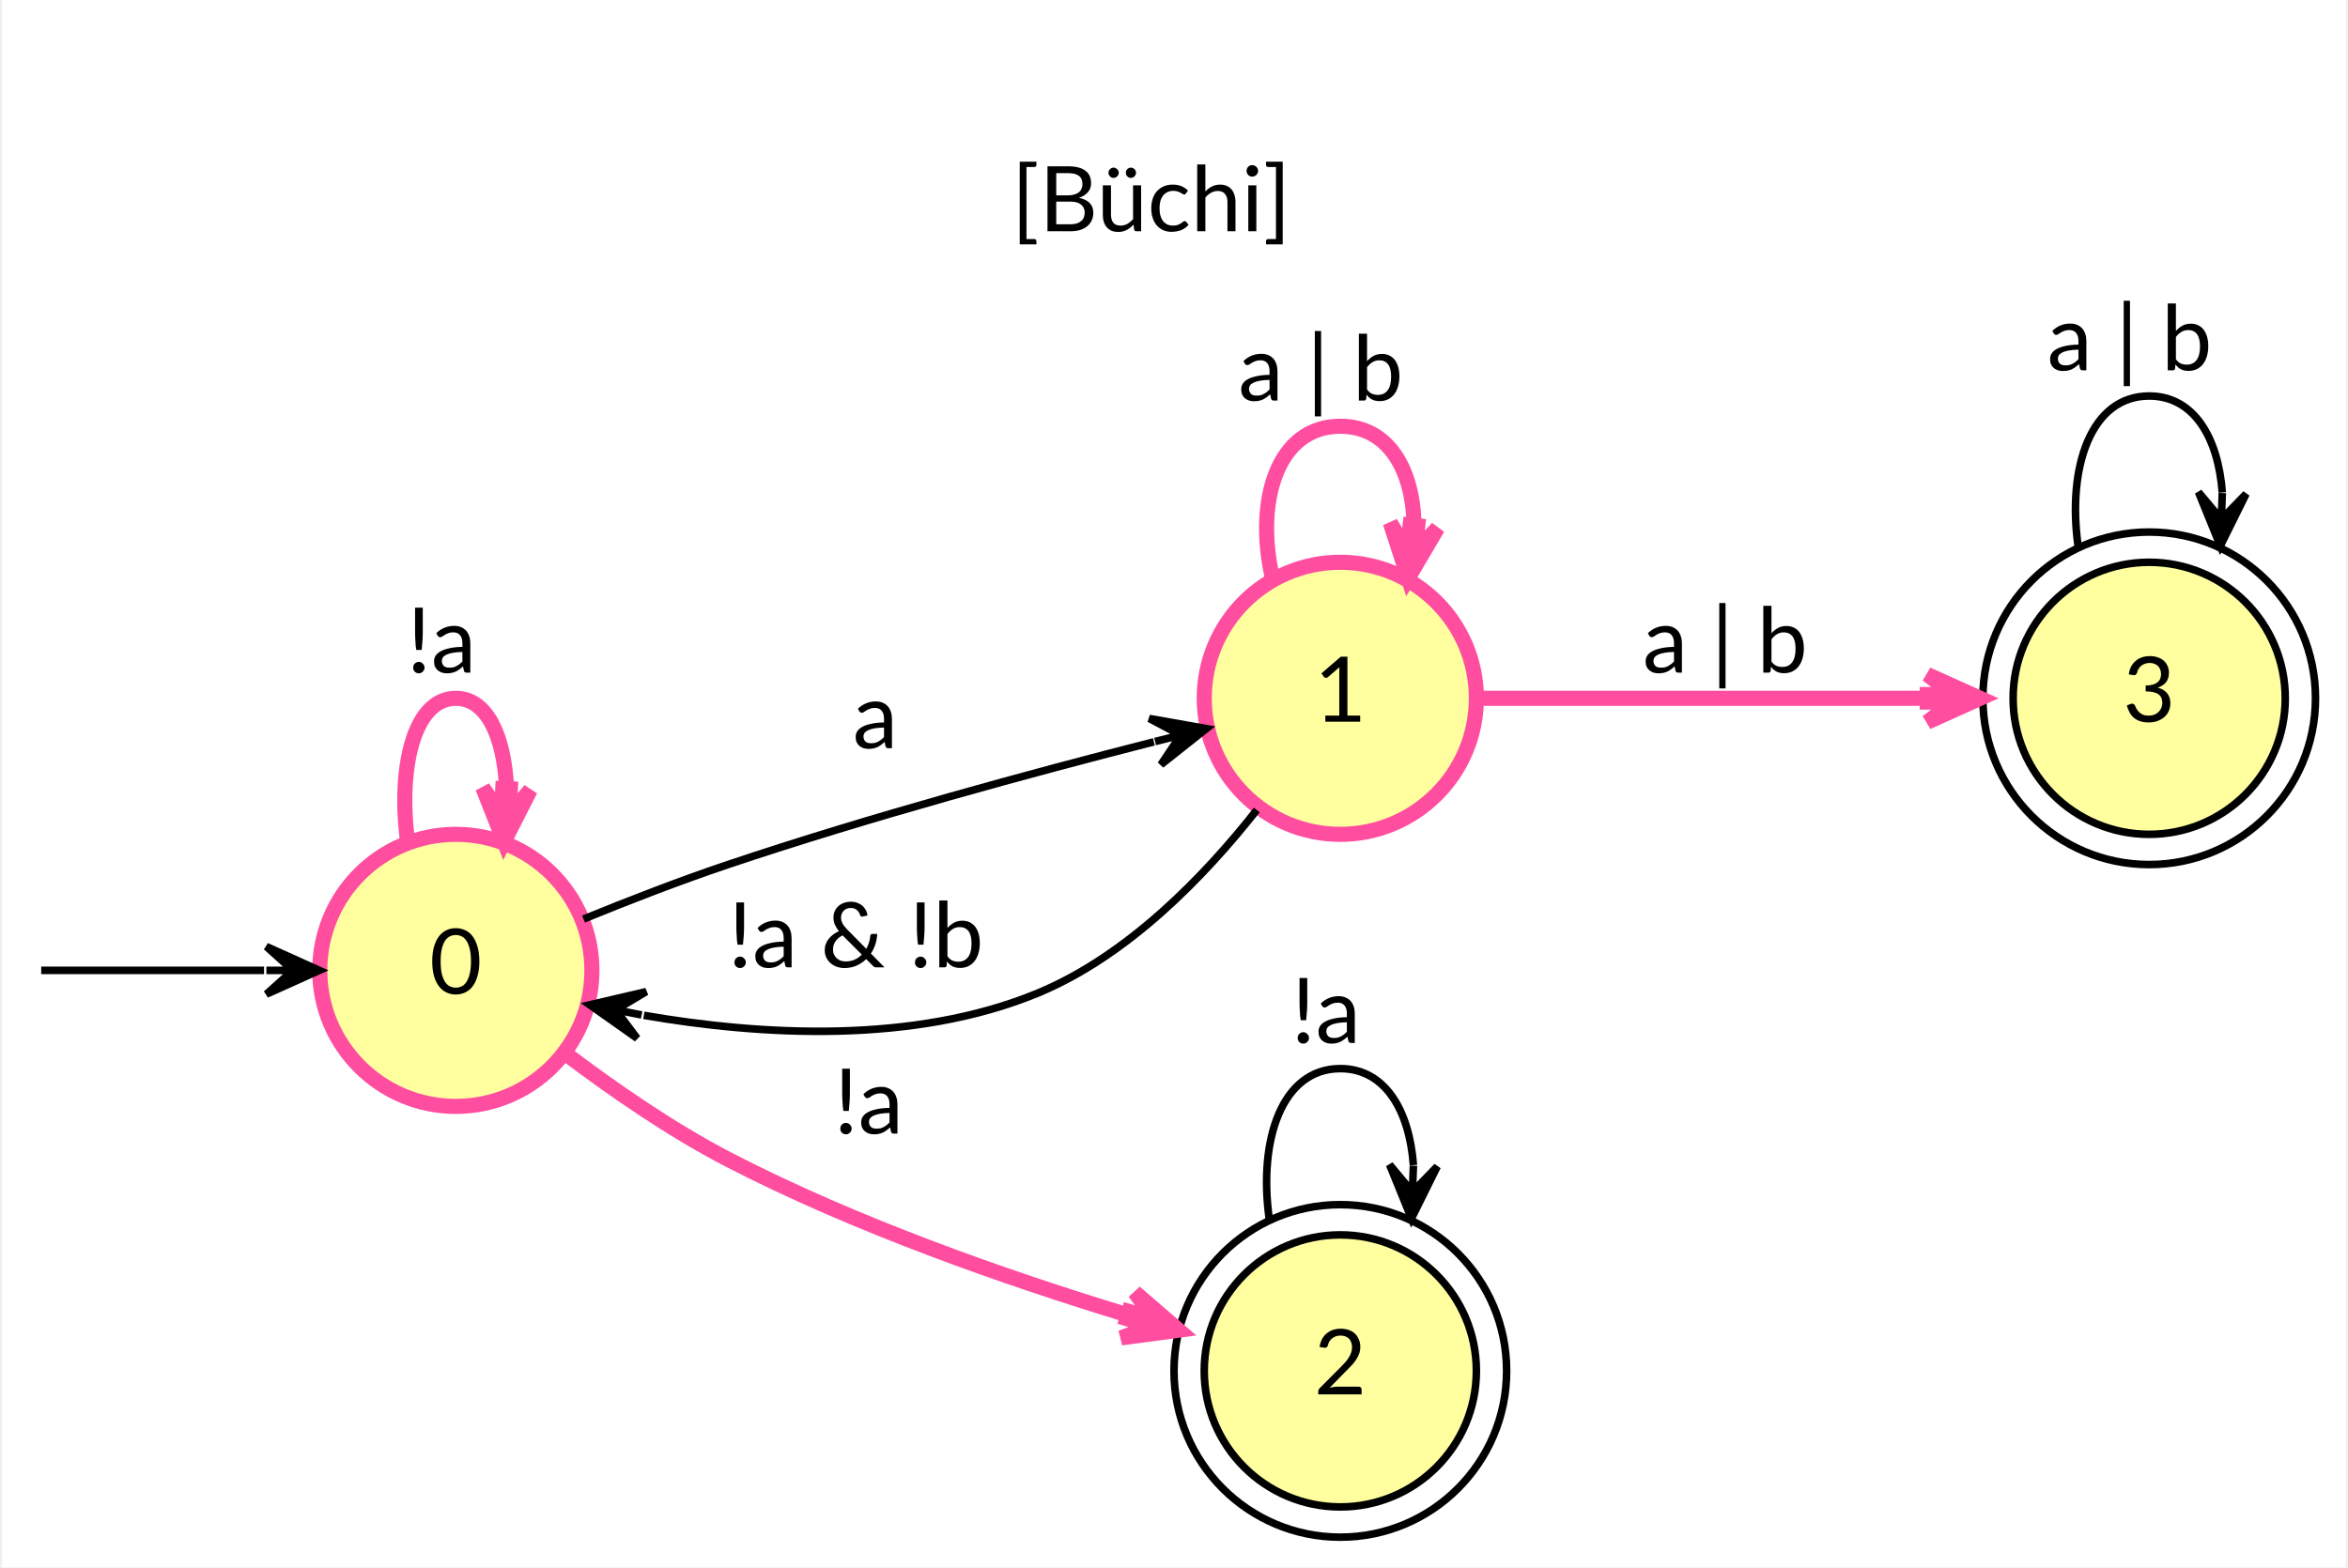
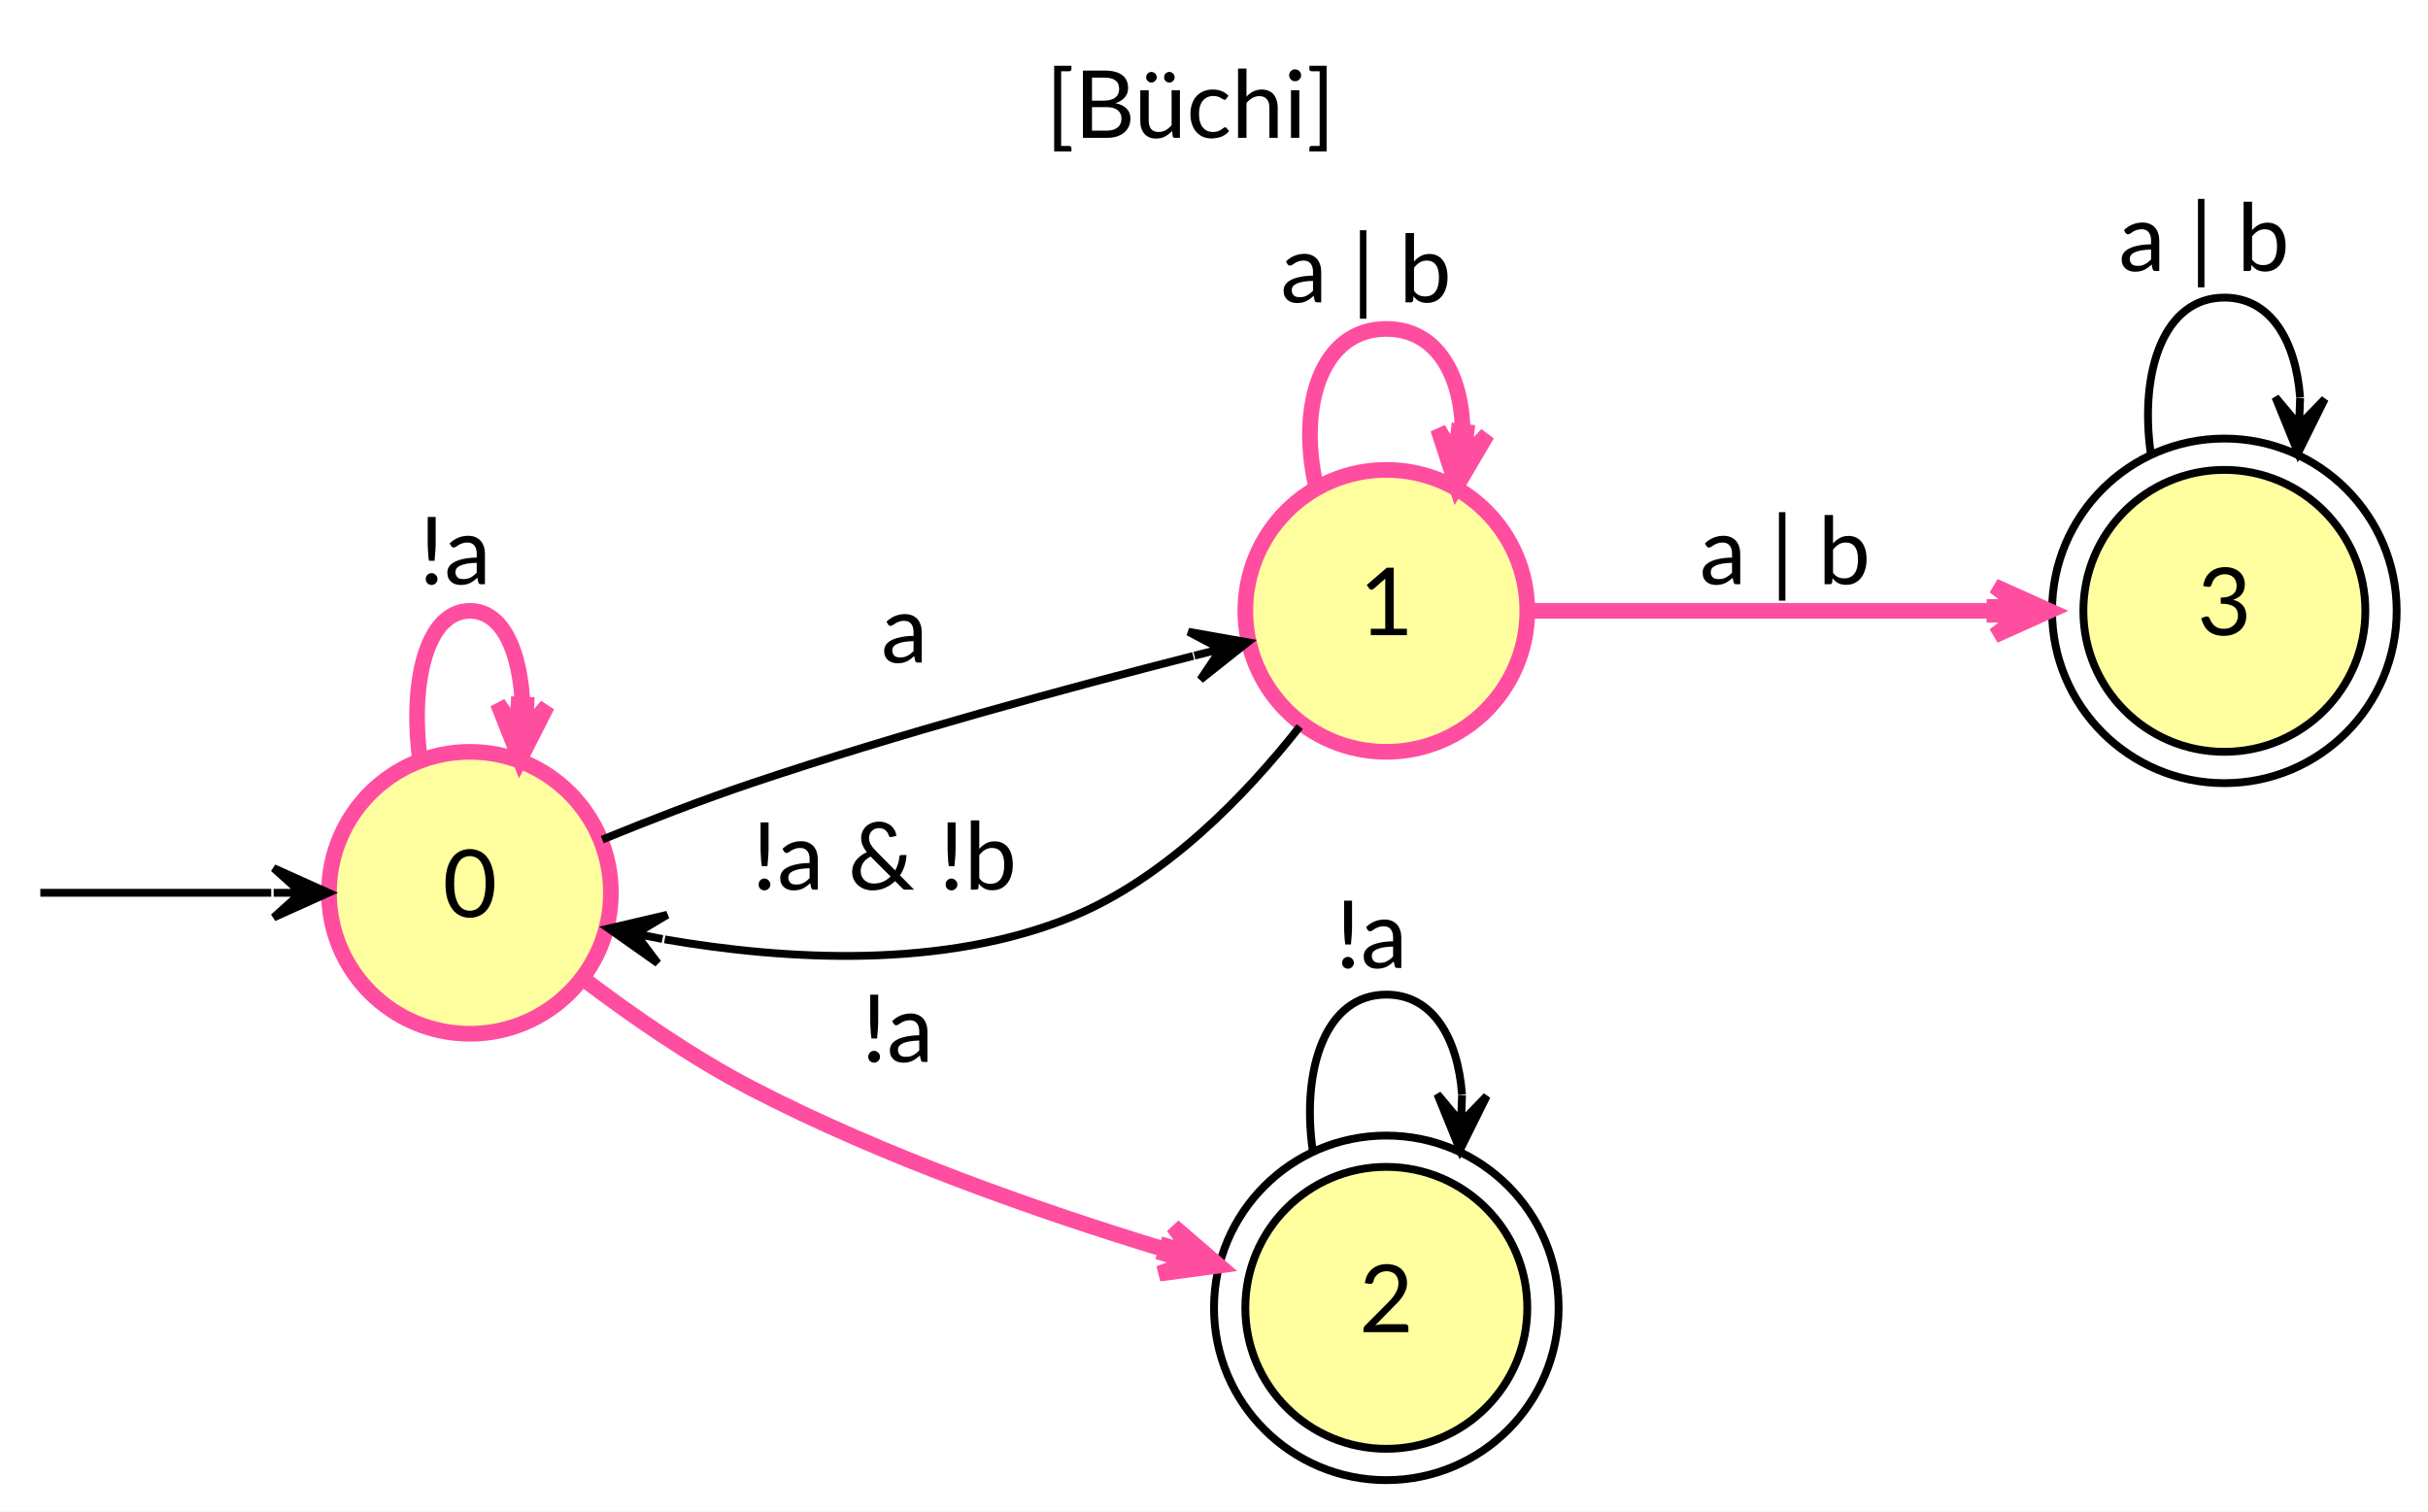
- <svg xmlns="http://www.w3.org/2000/svg" width="310pt" height="276" viewBox="0 0 310 207.4">
+ <svg xmlns="http://www.w3.org/2000/svg" width="310pt" height="193pt" viewBox="0 0 310 193">
  <g class="graph">
-     <path fill="#fff" stroke="transparent" d="M0 207.4V0h310v207.4H0z" />
-     <text x="129.5" y="-172.8" font-family="Lato" font-size="12" transform="translate(4 203.4)">[Büchi]</text>
-     <g class="node" transform="translate(4 203.4)">
+     <path fill="#fff" stroke="transparent" d="M0 193V0h310v193H0z" />
+     <text x="129.5" y="-171.4" font-family="Lato" font-size="12" transform="translate(4 189)">[Büchi]</text>
+     <g class="node" transform="translate(4 189)">
      <circle fill="#ffffa0" stroke="#ff4da0" stroke-width="2" cx="56" cy="-75" r="18" />
      <text text-anchor="middle" x="56" y="-71.9" font-family="Lato" font-size="12">0</text>
    </g>
-     <g class="edge" transform="translate(4 203.4)">
+     <g class="edge" transform="translate(4 189)">
      <path fill="none" stroke="#000" d="M1.15-75h29.48" />
      <path stroke="#000" d="M37.94-75l-7-3.15 3.5 3.15h-3.5 3.5l-3.5 3.15 7-3.15h0z" />
    </g>
-     <g class="edge" transform="translate(4 203.4)">
+     <g class="edge" transform="translate(4 189)">
      <path fill="none" stroke="#ff4da0" stroke-width="2" d="M49.62-92.04c-1.3-9.82.83-18.96 6.38-18.96 4.17 0 6.4 5.14 6.71 11.86" />
      <path fill="#ff4da0" stroke="#ff4da0" stroke-width="2" d="M62.38-92.04l3.47-6.84-2.81 3.37.17-3.5-.5-.02-.5-.02-.17 3.49-2.48-3.62 2.82 7.14h0z" />
      <text x="49.5" y="-114.4" font-family="Lato" font-size="12">!a</text>
    </g>
-     <g class="node" transform="translate(4 203.4)">
+     <g class="node" transform="translate(4 189)">
      <circle fill="#ffffa0" stroke="#ff4da0" stroke-width="2" cx="173" cy="-111" r="18" />
      <text text-anchor="middle" x="173" y="-107.9" font-family="Lato" font-size="12">1</text>
    </g>
-     <g class="edge" transform="translate(4 203.4)">
+     <g class="edge" transform="translate(4 189)">
      <path fill="none" stroke="#000" d="M72.89-81.79C78.83-84.22 85.67-86.87 92-89c18.71-6.29 40.31-12.15 56.34-16.24" />
      <path stroke="#000" d="M155.29-106.99l-7.56-1.34 4.16 2.2-3.39.85h0l3.39-.85-2.62 3.91 6.02-4.77h0z" />
      <text x="108.5" y="-104.4" font-family="Lato" font-size="12">a</text>
    </g>
-     <g class="node" transform="translate(4 203.4)">
+     <g class="node" transform="translate(4 189)">
      <circle fill="#ffffa0" stroke="#000" cx="173" cy="-22" r="18" />
      <circle fill="none" stroke="#000" cx="173" cy="-22" r="22" />
      <text text-anchor="middle" x="173" y="-18.9" font-family="Lato" font-size="12">2</text>
    </g>
-     <g class="edge" transform="translate(4 203.4)">
+     <g class="edge" transform="translate(4 189)">
      <path fill="none" stroke="#ff4da0" stroke-width="2" d="M70.38-64.08C76.68-59.31 84.44-53.92 92-50c16.77 8.7 36.83 15.71 52.67 20.54" />
      <path fill="#ff4da0" stroke="#ff4da0" stroke-width="2" d="M151.62-27.39l-5.81-5.01 2.6 3.53-3.36-.99-.14.48-.14.47 3.35 1-4.11 1.54 7.61-1.02h0z" />
      <text x="106" y="-53.4" font-family="Lato" font-size="12">!a</text>
    </g>
-     <g class="edge" transform="translate(4 203.4)">
+     <g class="edge" transform="translate(4 189)">
      <path fill="none" stroke="#000" d="M161.95-96.22C154.98-87.37 144.85-76.91 133-72c-16.46 6.82-36.68 5.62-52.13 2.95" />
      <path stroke="#000" d="M73.71-70.44l6.27 4.43-2.83-3.76 3.43.67h0l-3.43-.67 4.04-2.42-7.48 1.75h0z" />
      <text x="92" y="-75.4" font-family="Lato" font-size="12">!a &amp; !b</text>
    </g>
-     <g class="edge" transform="translate(4 203.4)">
+     <g class="edge" transform="translate(4 189)">
      <path fill="none" stroke="#ff4da0" stroke-width="2" d="M164.02-126.92c-2.34-10.23.65-20.08 8.98-20.08 6.38 0 9.63 5.77 9.75 13.07" />
      <path fill="#ff4da0" stroke="#ff4da0" stroke-width="2" d="M181.98-126.92l3.89-6.61-3.01 3.19.38-3.48-.5-.05-.5-.06-.38 3.48-2.25-3.77 2.37 7.3h0z" />
      <text x="159.5" y="-150.4" font-family="Lato" font-size="12">a | b</text>
    </g>
-     <g class="node" transform="translate(4 203.4)">
+     <g class="node" transform="translate(4 189)">
      <circle fill="#ffffa0" stroke="#000" cx="280" cy="-111" r="18" />
      <circle fill="none" stroke="#000" cx="280" cy="-111" r="22" />
      <text text-anchor="middle" x="280" y="-107.9" font-family="Lato" font-size="12">3</text>
    </g>
-     <g class="edge" transform="translate(4 203.4)">
+     <g class="edge" transform="translate(4 189)">
      <path fill="none" stroke="#ff4da0" stroke-width="2" d="M191.34-111h59.09" />
      <path fill="#ff4da0" stroke="#ff4da0" stroke-width="2" d="M257.64-111l-7-3.15 3.5 2.65h-3.5v1h3.5l-3.5 2.65 7-3.15h0z" />
      <text x="213" y="-114.4" font-family="Lato" font-size="12">a | b</text>
    </g>
-     <g class="edge" transform="translate(4 203.4)">
+     <g class="edge" transform="translate(4 189)">
      <path fill="none" stroke="#000" d="M163.59-42.17C162.15-52.6 165.28-62 173-62c5.91 0 9.13 5.51 9.67 12.77" />
      <path stroke="#000" d="M182.41-42.17l3.41-6.88-3.28 3.38.13-3.49h0l-.13 3.49-3.02-3.61 2.89 7.11h0z" />
      <text x="166.5" y="-65.4" font-family="Lato" font-size="12">!a</text>
    </g>
-     <g class="edge" transform="translate(4 203.4)">
+     <g class="edge" transform="translate(4 189)">
      <path fill="none" stroke="#000" d="M270.59-131.17C269.15-141.6 272.28-151 280-151c5.91 0 9.13 5.51 9.67 12.77" />
      <path stroke="#000" d="M289.41-131.17l3.41-6.88-3.28 3.38.13-3.49h0l-.13 3.49-3.02-3.61 2.89 7.11h0z" />
      <text x="266.5" y="-154.4" font-family="Lato" font-size="12">a | b</text>
    </g>
  </g>
</svg>
